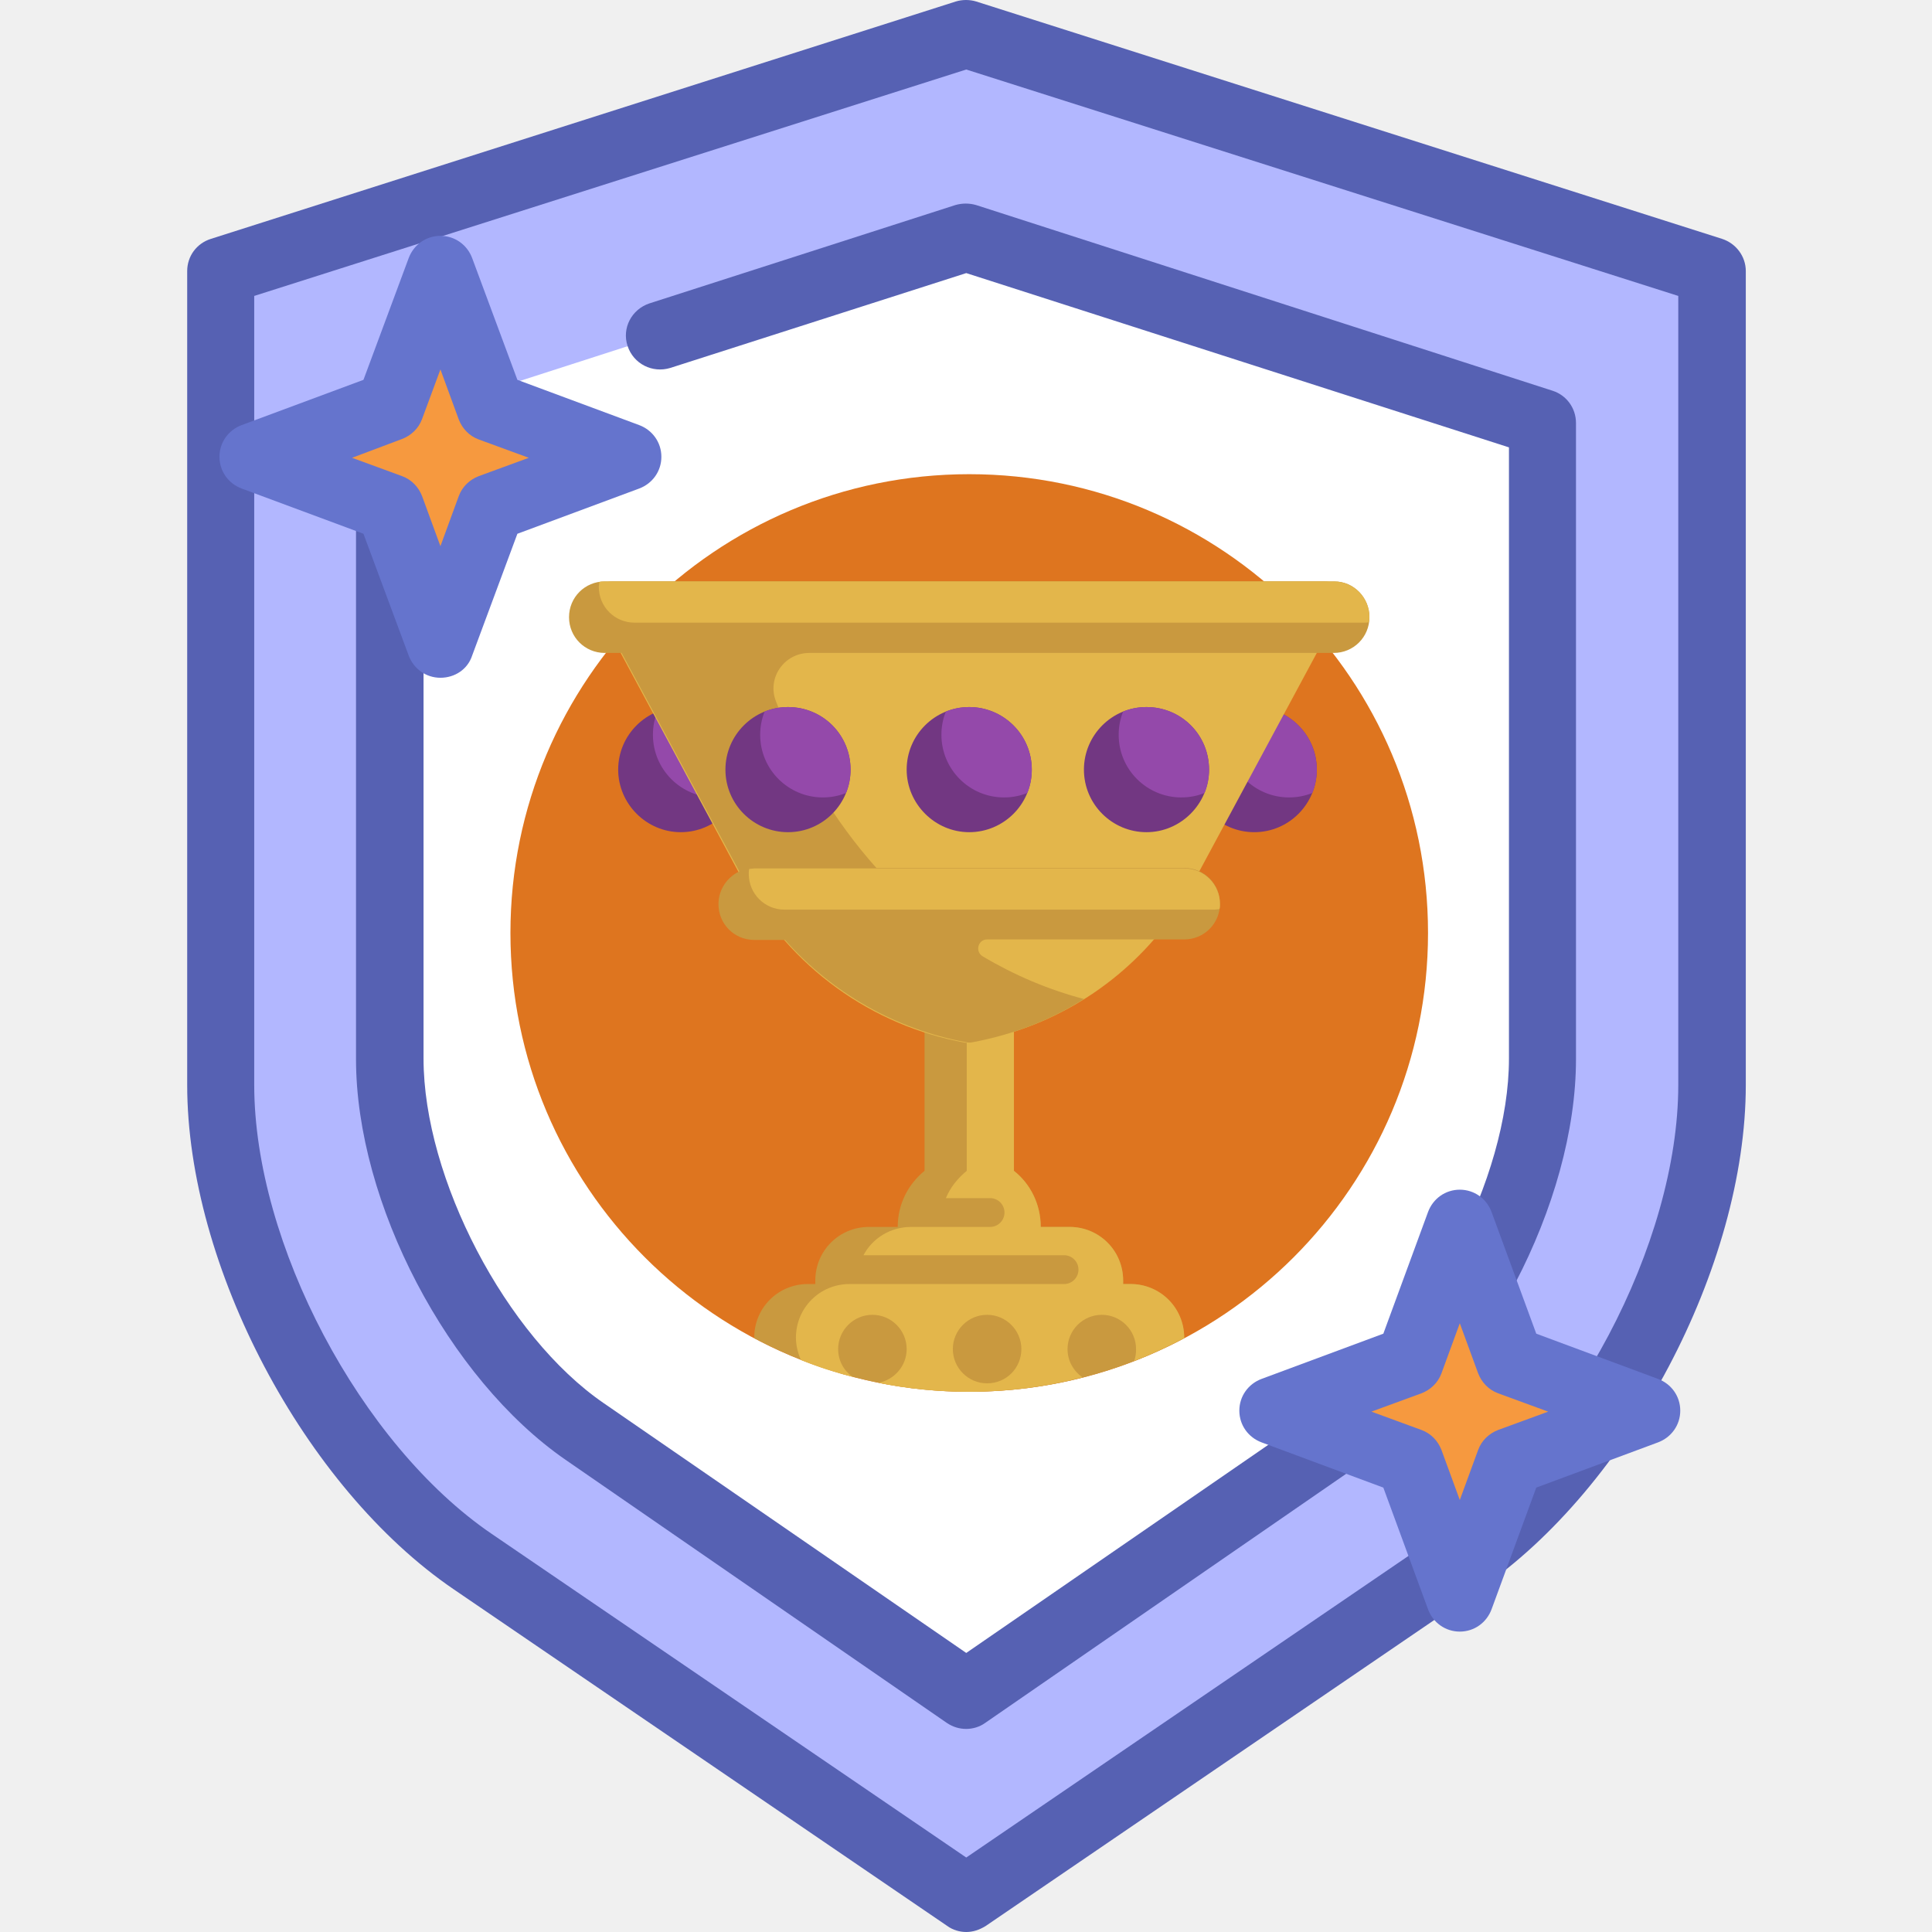
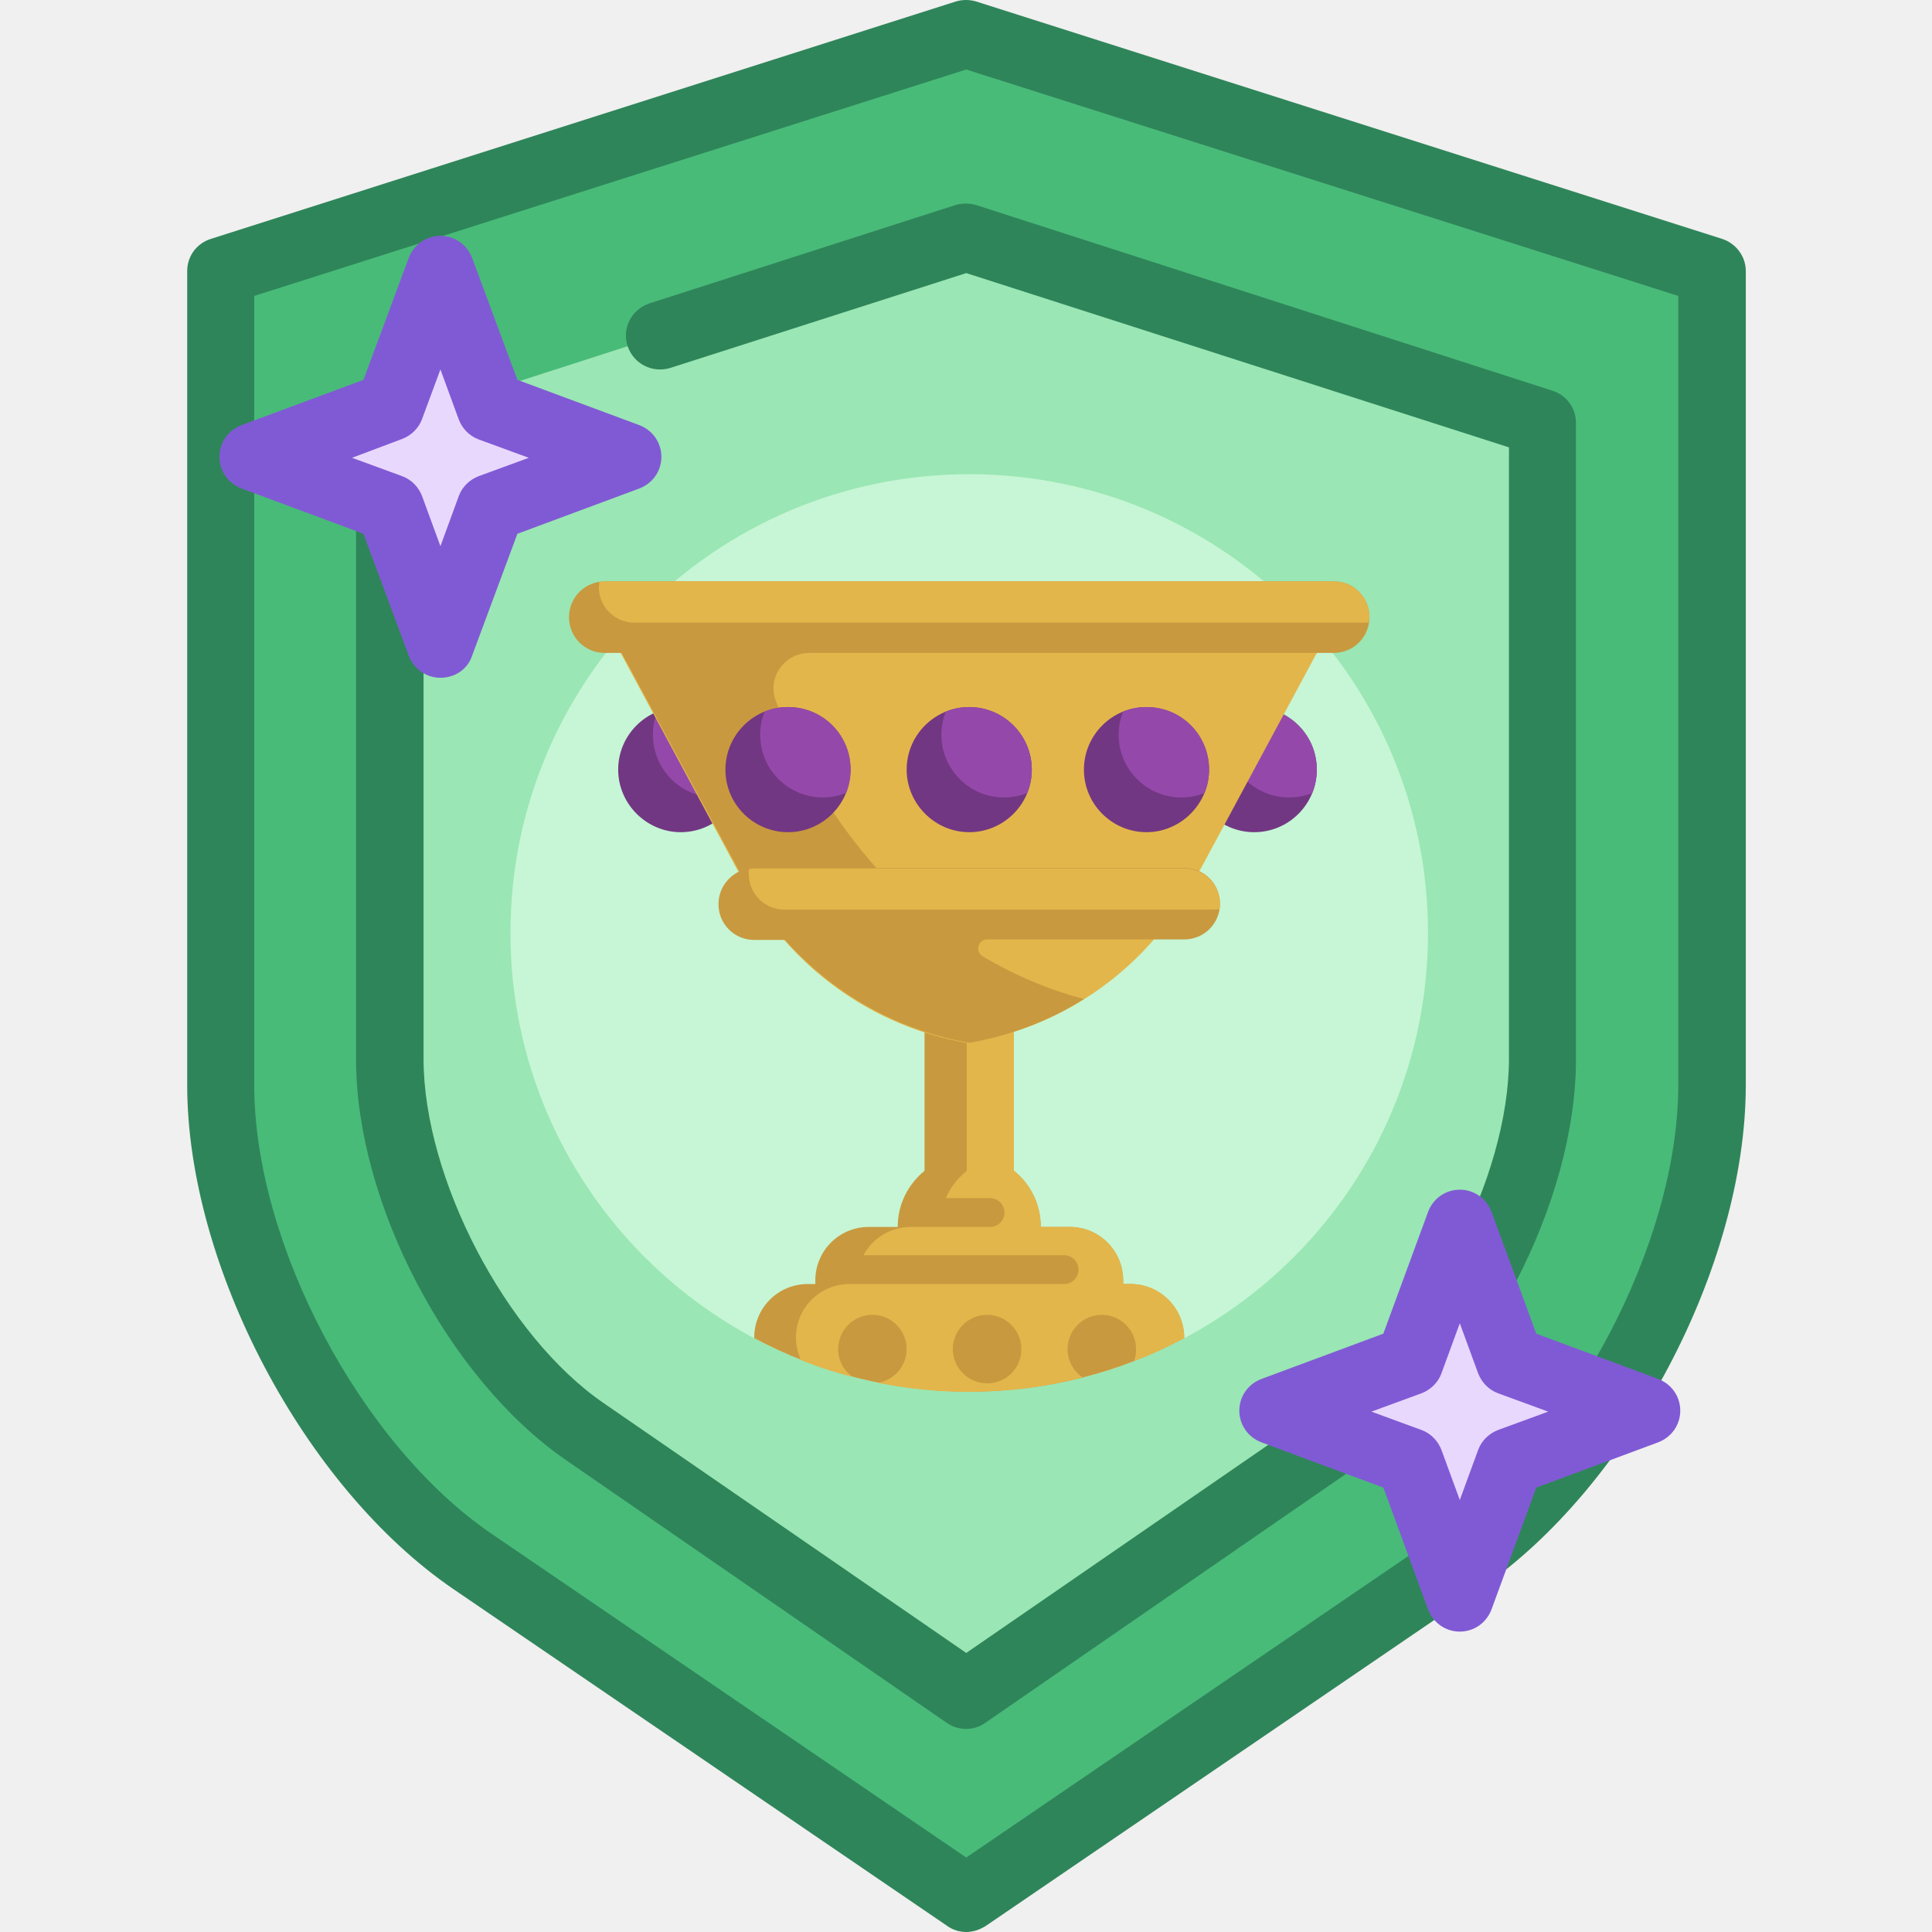
<svg xmlns="http://www.w3.org/2000/svg" version="1.1" id="Capa_1" x="0px" y="0px" viewBox="0 0 389.1 389.1" style="enable-background:new 0 0 389.1 389.1;" xml:space="preserve">
-   <style type="text/css">
+   <defs id="defs41" />
+   <style type="text/css" id="style2">
	.st0{fill:#B2B7FF;}
	.st1{fill:#5661B3;}
	.st2{fill:#FFFFFF;}
	.st3{fill:#F6993F;}
	.st4{fill:#6574CD;}
	.st5{fill:#DE751F;}
	.st6{fill:#723782;}
	.st7{fill:#9449AA;}
	.st8{fill:#C9993F;}
	.st9{fill:#E3B64B;}
</style>
-   <path class="st0" d="M44.4,54.6L194.6,6.8l150.2,47.8v163.9c0,33.9-22.7,76.9-50.7,96l-99.4,67.8l-99.4-67.8  c-28-19.1-50.7-62.1-50.7-96L44.4,54.6L44.4,54.6z" />
-   <path class="st1" d="M194.6,389.1c-1.3,0-2.7-0.4-3.8-1.2l-99.4-67.8c-30.1-20.5-53.7-65.2-53.7-101.6V54.6c0-3,1.9-5.6,4.8-6.5  l150-47.8c1.3-0.4,2.8-0.4,4.1,0l150.2,47.8c2.8,0.9,4.8,3.5,4.8,6.5v163.9c0,36.5-23.6,81.1-53.7,101.6l-99.4,67.8  C197.2,388.7,195.9,389.1,194.6,389.1z M51.2,59.6v158.9c0,31.9,21.4,72.4,47.8,90.4l95.6,65.2l95.6-65.2  c26.3-18,47.8-58.5,47.8-90.4V59.6L194.6,14L51.2,59.6z" />
-   <path class="st2" d="M133,67.6l61.6-19.8l116.1,37.4v128.1c0,26.5-17.6,60.1-39.2,75.1l-76.8,53l-76.8-53  c-21.7-14.9-39.2-48.6-39.2-75.1V85.1" />
-   <path class="st1" d="M194.6,348.2c-1.4,0-2.7-0.4-3.9-1.2l-76.8-53c-23.6-16.3-42.2-51.7-42.2-80.7V85.1c0-3.8,3.1-6.8,6.8-6.8  s6.8,3.1,6.8,6.8v128.1c0,24.1,16.6,55.9,36.3,69.4l73,50.3l73-50.3c19.7-13.6,36.3-45.4,36.3-69.4V90.1L194.6,55L135,74.1  c-3.6,1.1-7.4-0.8-8.6-4.4s0.8-7.4,4.4-8.6l61.6-19.8c1.4-0.4,2.8-0.4,4.2,0l116.1,37.4c2.8,0.9,4.7,3.5,4.7,6.5v128.1  c0,28.9-18.5,64.4-42.2,80.7l-76.8,53C197.3,347.8,195.9,348.2,194.6,348.2z" />
-   <polygon class="st3" points="88.7,54.6 98.9,82 126.3,92.2 98.9,102.3 88.7,129.7 78.6,102.3 51.2,92.2 78.6,82 " />
-   <path class="st4" d="M88.7,136.5c-2.9,0-5.4-1.8-6.4-4.5l-9.1-24.5l-24.5-9.1c-2.7-1-4.5-3.5-4.5-6.4s1.8-5.4,4.5-6.4l24.5-9.1  L82.3,52c1-2.7,3.5-4.5,6.4-4.5s5.4,1.8,6.4,4.5l9.1,24.5l24.5,9.1c2.7,1,4.5,3.5,4.5,6.4s-1.8,5.4-4.5,6.4l-24.5,9.1L95.1,132  C94.2,134.8,91.6,136.5,88.7,136.5z M70.9,92.2L81,95.9c1.9,0.7,3.3,2.2,4,4l3.7,10.1l3.7-10.1c0.7-1.9,2.2-3.3,4-4l10.1-3.7  l-10.1-3.7c-1.9-0.7-3.3-2.2-4-4l-3.7-10.1l-3.7,10c-0.7,1.9-2.2,3.3-4,4L70.9,92.2z" />
-   <polygon class="st3" points="294,246.7 304.2,274.1 331.6,284.3 304.2,294.4 294,321.8 283.9,294.4 256.5,284.3 283.9,274.1 " />
-   <path class="st4" d="M294,328.6c-2.9,0-5.4-1.8-6.4-4.5l-9-24.5l-24.5-9.1c-2.7-1-4.5-3.5-4.5-6.4s1.8-5.4,4.5-6.4l24.5-9.1l9-24.5  c1-2.7,3.5-4.5,6.4-4.5s5.4,1.8,6.4,4.5l9,24.5l24.5,9.1c2.7,1,4.5,3.5,4.5,6.4s-1.8,5.4-4.5,6.4l-24.5,9.1l-9,24.5  C299.4,326.8,296.9,328.6,294,328.6z M276.2,284.3l10.1,3.7c1.9,0.7,3.3,2.2,4,4l3.7,10.1l3.7-10.1c0.7-1.9,2.2-3.3,4-4l10.1-3.7  l-10.1-3.7c-1.9-0.7-3.3-2.2-4-4l-3.7-10.1l-3.7,10.1c-0.7,1.9-2.2,3.3-4,4L276.2,284.3z" />
-   <path class="st5" d="M287.6,187.9c0,51-41.4,92.4-92.4,92.4s-92.4-41.4-92.4-92.4s41.4-92.4,92.4-92.4S287.6,136.8,287.6,187.9z" />
-   <path class="st6" d="M149.7,155c0,7-5.7,12.6-12.6,12.6s-12.6-5.7-12.6-12.6c0-7,5.7-12.6,12.6-12.6S149.7,148,149.7,155z   M252.6,142.4c-7,0-12.6,5.7-12.6,12.6c0,7,5.7,12.6,12.6,12.6c7,0,12.6-5.7,12.6-12.6C265.2,148,259.5,142.4,252.6,142.4z" />
-   <path class="st7" d="M149.7,155c0,1.7-0.3,3.2-0.9,4.7c-1.5,0.6-3,0.9-4.7,0.9c-7,0-12.6-5.7-12.6-12.6c0-1.7,0.3-3.2,0.9-4.7  c1.5-0.6,3-0.9,4.7-0.9C144,142.4,149.7,148,149.7,155z M252.6,142.4c-1.7,0-3.2,0.3-4.7,0.9c-0.6,1.5-0.9,3-0.9,4.7  c0,7,5.7,12.6,12.6,12.6c1.7,0,3.2-0.3,4.7-0.9c0.6-1.5,0.9-3,0.9-4.7C265.2,148,259.5,142.4,252.6,142.4z" />
-   <path class="st8" d="M238.5,269.5c-12.9,6.9-27.7,10.8-43.3,10.8s-30.4-3.9-43.3-10.8c0,0,0,0,0-0.1c0-6,4.8-10.8,10.8-10.8h1.5  c0-0.2,0-0.5,0-0.7c0-6,4.8-10.8,10.8-10.8h5.8c0-4.6,2.1-8.6,5.4-11.3v-64.5h18v64.5c3.3,2.6,5.4,6.7,5.4,11.3h5.8  c6,0,10.8,4.8,10.8,10.8c0,0.2,0,0.5,0,0.7h1.5C233.6,258.6,238.5,263.5,238.5,269.5L238.5,269.5z" />
-   <path class="st9" d="M228,274.3c0.1-0.1,0.3-0.1,0.4-0.2l0,0C228.2,274.2,228.1,274.2,228,274.3z M226.3,274.9  c0.6-0.2,1.1-0.4,1.7-0.6C227.4,274.5,226.9,274.7,226.3,274.9z M225.7,275.1c-0.8,0.3-1.5,0.5-2.3,0.8  C224.1,275.6,224.9,275.4,225.7,275.1z M226.3,274.9c-0.2,0.1-0.4,0.2-0.6,0.2C225.9,275,226.1,275,226.3,274.9z M270.1,122.4  l-29.7,55.2c-7.8,14.6-20.9,25.3-36.2,30.2v28c3.3,2.6,5.4,6.7,5.4,11.3h5.8c6,0,10.8,4.8,10.8,10.8c0,0.2,0,0.5,0,0.7h1.5  c6,0,10.8,4.8,10.8,10.8c0,0,0,0,0,0.1c-3.3,1.7-6.6,3.3-10.1,4.6c0.3-0.7,0.4-1.5,0.4-2.4c0-3.8-3.1-6.9-6.9-6.9  c-3.8,0-6.9,3.1-6.9,6.9c0,2.4,1.2,4.4,3,5.7c-7.3,1.9-15,2.9-22.9,2.9c-6.2,0-12.3-0.6-18.2-1.8c3.2-0.6,5.7-3.4,5.7-6.8  c0-3.8-3.1-6.9-6.9-6.9s-6.9,3.1-6.9,6.9c0,2.3,1.1,4.3,2.9,5.6c-3.5-0.9-7-2-10.4-3.4c-0.6-1.4-1-2.9-1-4.5c0-6,4.8-10.8,10.8-10.8  h1.5l0,0h41.7c1.6,0,2.9-1.3,2.9-2.9s-1.3-2.9-2.9-2.9h-40.4c1.8-3.4,5.4-5.7,9.6-5.7h4.5h1.3h10.1c1.6,0,2.9-1.3,2.9-2.9  s-1.3-2.9-2.9-2.9h-8.9c0.9-2.2,2.4-4,4.2-5.5V210c-0.1,0-0.2,0-0.3,0c-18.8-3.4-35.3-15.2-44.6-32.4l-29.7-55.2  c-1.3-2.4,0.4-5.3,3.2-5.3h23.2h21.3h54.5h21.3h23.2C269.6,117.1,271.4,120,270.1,122.4z M205.7,271.7c0-3.8-3.1-6.9-6.9-6.9  c-3.8,0-6.9,3.1-6.9,6.9s3.1,6.9,6.9,6.9C202.7,278.6,205.7,275.5,205.7,271.7z" />
-   <path class="st8" d="M275.8,124.3L275.8,124.3c0,4-3.2,7.2-7.2,7.2H163c-5.1,0-8.6,5.1-6.7,9.8c4.9,12.7,11.8,24.1,20.2,33.5h62  c4,0,7.2,3.2,7.2,7.2l0,0c0,4-3.2,7.2-7.2,7.2h-39.7c-1.8,0-2.5,2.4-0.9,3.4c6.4,3.8,13.2,6.7,20.4,8.6c-6.8,4.3-14.4,7.2-22.4,8.7  c-0.4,0.1-0.9,0.1-1.3,0c-14.2-2.6-27-9.9-36.5-20.6h-6.2c-4,0-7.2-3.2-7.2-7.2l0,0c0-2.9,1.7-5.4,4.2-6.6l-23.7-44h-3.4  c-4,0-7.2-3.2-7.2-7.2l0,0c0-4,3.2-7.2,7.2-7.2h1.7h23.2h3.1h119C272.6,117.1,275.8,120.3,275.8,124.3z" />
-   <path class="st9" d="M245.7,182.1c0,0.3,0,0.7-0.1,1c-0.3,0-0.7,0.1-1,0.1H158c-4,0-7.2-3.2-7.2-7.2c0-0.3,0-0.7,0.1-1  c0.3,0,0.7-0.1,1-0.1h86.6C242.5,174.9,245.7,178.1,245.7,182.1z M268.6,117.1H121.7c-0.3,0-0.7,0-1,0.1c0,0.3-0.1,0.7-0.1,1  c0,4,3.2,7.2,7.2,7.2h146.9c0.3,0,0.7,0,1-0.1c0-0.3,0.1-0.7,0.1-1C275.8,120.3,272.6,117.1,268.6,117.1z" />
-   <path class="st6" d="M207.8,155c0,7-5.7,12.6-12.6,12.6s-12.6-5.7-12.6-12.6c0-7,5.7-12.6,12.6-12.6S207.8,148,207.8,155z   M230.9,142.4c-7,0-12.6,5.7-12.6,12.6c0,7,5.7,12.6,12.6,12.6s12.6-5.7,12.6-12.6C243.5,148,237.9,142.4,230.9,142.4z M158.7,142.4  c-7,0-12.6,5.7-12.6,12.6c0,7,5.7,12.6,12.6,12.6c7,0,12.6-5.7,12.6-12.6C171.3,148,165.7,142.4,158.7,142.4z" />
-   <path class="st7" d="M207.8,155c0,1.7-0.3,3.2-0.9,4.7c-1.5,0.6-3,0.9-4.7,0.9c-7,0-12.6-5.7-12.6-12.6c0-1.7,0.3-3.2,0.9-4.7  c1.5-0.6,3-0.9,4.7-0.9C202.1,142.4,207.8,148,207.8,155z M230.9,142.4c-1.7,0-3.2,0.3-4.7,0.9c-0.6,1.5-0.9,3-0.9,4.7  c0,7,5.7,12.6,12.6,12.6c1.7,0,3.2-0.3,4.7-0.9c0.6-1.5,0.9-3,0.9-4.7C243.5,148,237.9,142.4,230.9,142.4z M158.7,142.4  c-1.7,0-3.2,0.3-4.7,0.9c-0.6,1.5-0.9,3-0.9,4.7c0,7,5.7,12.6,12.6,12.6c1.7,0,3.2-0.3,4.7-0.9c0.6-1.5,0.9-3,0.9-4.7  C171.3,148,165.7,142.4,158.7,142.4z" />
+   <path class="st0" d="M44.4,54.6L194.6,6.8l150.2,47.8v163.9c0,33.9-22.7,76.9-50.7,96l-99.4,67.8l-99.4-67.8  c-28-19.1-50.7-62.1-50.7-96L44.4,54.6L44.4,54.6z" id="path4" style="fill:#48bb78;fill-opacity:1" />
+   <path class="st1" d="M194.6,389.1c-1.3,0-2.7-0.4-3.8-1.2l-99.4-67.8c-30.1-20.5-53.7-65.2-53.7-101.6V54.6c0-3,1.9-5.6,4.8-6.5  l150-47.8c1.3-0.4,2.8-0.4,4.1,0l150.2,47.8c2.8,0.9,4.8,3.5,4.8,6.5v163.9c0,36.5-23.6,81.1-53.7,101.6l-99.4,67.8  C197.2,388.7,195.9,389.1,194.6,389.1z M51.2,59.6v158.9c0,31.9,21.4,72.4,47.8,90.4l95.6,65.2l95.6-65.2  c26.3-18,47.8-58.5,47.8-90.4V59.6L194.6,14L51.2,59.6z" id="path6" style="fill:#2f855a;fill-opacity:1" />
+   <path class="st2" d="M133,67.6l61.6-19.8l116.1,37.4v128.1c0,26.5-17.6,60.1-39.2,75.1l-76.8,53l-76.8-53  c-21.7-14.9-39.2-48.6-39.2-75.1V85.1" id="path8" style="fill:#9ae6b4;fill-opacity:1" />
+   <path class="st1" d="M194.6,348.2c-1.4,0-2.7-0.4-3.9-1.2l-76.8-53c-23.6-16.3-42.2-51.7-42.2-80.7V85.1c0-3.8,3.1-6.8,6.8-6.8  s6.8,3.1,6.8,6.8v128.1c0,24.1,16.6,55.9,36.3,69.4l73,50.3l73-50.3c19.7-13.6,36.3-45.4,36.3-69.4V90.1L194.6,55L135,74.1  c-3.6,1.1-7.4-0.8-8.6-4.4s0.8-7.4,4.4-8.6l61.6-19.8c1.4-0.4,2.8-0.4,4.2,0l116.1,37.4c2.8,0.9,4.7,3.5,4.7,6.5v128.1  c0,28.9-18.5,64.4-42.2,80.7l-76.8,53C197.3,347.8,195.9,348.2,194.6,348.2z" id="path10" style="fill:#2f855a;fill-opacity:1" />
+   <polygon class="st3" points="88.7,54.6 98.9,82 126.3,92.2 98.9,102.3 88.7,129.7 78.6,102.3 51.2,92.2 78.6,82 " id="polygon12" style="fill:#e9d8fd;fill-opacity:1" />
+   <path class="st4" d="M88.7,136.5c-2.9,0-5.4-1.8-6.4-4.5l-9.1-24.5l-24.5-9.1c-2.7-1-4.5-3.5-4.5-6.4s1.8-5.4,4.5-6.4l24.5-9.1  L82.3,52c1-2.7,3.5-4.5,6.4-4.5s5.4,1.8,6.4,4.5l9.1,24.5l24.5,9.1c2.7,1,4.5,3.5,4.5,6.4s-1.8,5.4-4.5,6.4l-24.5,9.1L95.1,132  C94.2,134.8,91.6,136.5,88.7,136.5z M70.9,92.2L81,95.9c1.9,0.7,3.3,2.2,4,4l3.7,10.1l3.7-10.1c0.7-1.9,2.2-3.3,4-4l10.1-3.7  l-10.1-3.7c-1.9-0.7-3.3-2.2-4-4l-3.7-10.1l-3.7,10c-0.7,1.9-2.2,3.3-4,4L70.9,92.2z" id="path14" style="fill:#805ad5;fill-opacity:1" />
+   <polygon class="st3" points="294,246.7 304.2,274.1 331.6,284.3 304.2,294.4 294,321.8 283.9,294.4 256.5,284.3 283.9,274.1 " id="polygon16" style="fill:#e9d8fd;fill-opacity:1" />
+   <path class="st4" d="M294,328.6c-2.9,0-5.4-1.8-6.4-4.5l-9-24.5l-24.5-9.1c-2.7-1-4.5-3.5-4.5-6.4s1.8-5.4,4.5-6.4l24.5-9.1l9-24.5  c1-2.7,3.5-4.5,6.4-4.5s5.4,1.8,6.4,4.5l9,24.5l24.5,9.1c2.7,1,4.5,3.5,4.5,6.4s-1.8,5.4-4.5,6.4l-24.5,9.1l-9,24.5  C299.4,326.8,296.9,328.6,294,328.6z M276.2,284.3l10.1,3.7c1.9,0.7,3.3,2.2,4,4l3.7,10.1l3.7-10.1c0.7-1.9,2.2-3.3,4-4l10.1-3.7  l-10.1-3.7c-1.9-0.7-3.3-2.2-4-4l-3.7-10.1l-3.7,10.1c-0.7,1.9-2.2,3.3-4,4L276.2,284.3z" id="path18" style="fill:#805ad5;fill-opacity:1" />
+   <path class="st5" d="M287.6,187.9c0,51-41.4,92.4-92.4,92.4s-92.4-41.4-92.4-92.4s41.4-92.4,92.4-92.4S287.6,136.8,287.6,187.9z" id="path20" style="fill:#c6f6d5;fill-opacity:1" />
+   <path class="st6" d="M149.7,155c0,7-5.7,12.6-12.6,12.6s-12.6-5.7-12.6-12.6c0-7,5.7-12.6,12.6-12.6S149.7,148,149.7,155z   M252.6,142.4c-7,0-12.6,5.7-12.6,12.6c0,7,5.7,12.6,12.6,12.6c7,0,12.6-5.7,12.6-12.6C265.2,148,259.5,142.4,252.6,142.4z" id="path22" />
+   <path class="st7" d="M149.7,155c0,1.7-0.3,3.2-0.9,4.7c-1.5,0.6-3,0.9-4.7,0.9c-7,0-12.6-5.7-12.6-12.6c0-1.7,0.3-3.2,0.9-4.7  c1.5-0.6,3-0.9,4.7-0.9C144,142.4,149.7,148,149.7,155z M252.6,142.4c-1.7,0-3.2,0.3-4.7,0.9c-0.6,1.5-0.9,3-0.9,4.7  c0,7,5.7,12.6,12.6,12.6c1.7,0,3.2-0.3,4.7-0.9c0.6-1.5,0.9-3,0.9-4.7C265.2,148,259.5,142.4,252.6,142.4z" id="path24" />
+   <path class="st8" d="M238.5,269.5c-12.9,6.9-27.7,10.8-43.3,10.8s-30.4-3.9-43.3-10.8c0,0,0,0,0-0.1c0-6,4.8-10.8,10.8-10.8h1.5  c0-0.2,0-0.5,0-0.7c0-6,4.8-10.8,10.8-10.8h5.8c0-4.6,2.1-8.6,5.4-11.3v-64.5h18v64.5c3.3,2.6,5.4,6.7,5.4,11.3h5.8  c6,0,10.8,4.8,10.8,10.8c0,0.2,0,0.5,0,0.7h1.5C233.6,258.6,238.5,263.5,238.5,269.5L238.5,269.5z" id="path26" />
+   <path class="st9" d="M228,274.3c0.1-0.1,0.3-0.1,0.4-0.2l0,0C228.2,274.2,228.1,274.2,228,274.3z M226.3,274.9  c0.6-0.2,1.1-0.4,1.7-0.6C227.4,274.5,226.9,274.7,226.3,274.9z M225.7,275.1c-0.8,0.3-1.5,0.5-2.3,0.8  C224.1,275.6,224.9,275.4,225.7,275.1z M226.3,274.9c-0.2,0.1-0.4,0.2-0.6,0.2C225.9,275,226.1,275,226.3,274.9z M270.1,122.4  l-29.7,55.2c-7.8,14.6-20.9,25.3-36.2,30.2v28c3.3,2.6,5.4,6.7,5.4,11.3h5.8c6,0,10.8,4.8,10.8,10.8c0,0.2,0,0.5,0,0.7h1.5  c6,0,10.8,4.8,10.8,10.8c0,0,0,0,0,0.1c-3.3,1.7-6.6,3.3-10.1,4.6c0.3-0.7,0.4-1.5,0.4-2.4c0-3.8-3.1-6.9-6.9-6.9  c-3.8,0-6.9,3.1-6.9,6.9c0,2.4,1.2,4.4,3,5.7c-7.3,1.9-15,2.9-22.9,2.9c-6.2,0-12.3-0.6-18.2-1.8c3.2-0.6,5.7-3.4,5.7-6.8  c0-3.8-3.1-6.9-6.9-6.9s-6.9,3.1-6.9,6.9c0,2.3,1.1,4.3,2.9,5.6c-3.5-0.9-7-2-10.4-3.4c-0.6-1.4-1-2.9-1-4.5c0-6,4.8-10.8,10.8-10.8  h1.5l0,0h41.7c1.6,0,2.9-1.3,2.9-2.9s-1.3-2.9-2.9-2.9h-40.4c1.8-3.4,5.4-5.7,9.6-5.7h4.5h1.3h10.1c1.6,0,2.9-1.3,2.9-2.9  s-1.3-2.9-2.9-2.9h-8.9c0.9-2.2,2.4-4,4.2-5.5V210c-0.1,0-0.2,0-0.3,0c-18.8-3.4-35.3-15.2-44.6-32.4l-29.7-55.2  c-1.3-2.4,0.4-5.3,3.2-5.3h23.2h21.3h54.5h21.3h23.2C269.6,117.1,271.4,120,270.1,122.4z M205.7,271.7c0-3.8-3.1-6.9-6.9-6.9  c-3.8,0-6.9,3.1-6.9,6.9s3.1,6.9,6.9,6.9C202.7,278.6,205.7,275.5,205.7,271.7z" id="path28" />
+   <path class="st8" d="M275.8,124.3L275.8,124.3c0,4-3.2,7.2-7.2,7.2H163c-5.1,0-8.6,5.1-6.7,9.8c4.9,12.7,11.8,24.1,20.2,33.5h62  c4,0,7.2,3.2,7.2,7.2l0,0c0,4-3.2,7.2-7.2,7.2h-39.7c-1.8,0-2.5,2.4-0.9,3.4c6.4,3.8,13.2,6.7,20.4,8.6c-6.8,4.3-14.4,7.2-22.4,8.7  c-0.4,0.1-0.9,0.1-1.3,0c-14.2-2.6-27-9.9-36.5-20.6h-6.2c-4,0-7.2-3.2-7.2-7.2l0,0c0-2.9,1.7-5.4,4.2-6.6l-23.7-44h-3.4  c-4,0-7.2-3.2-7.2-7.2l0,0c0-4,3.2-7.2,7.2-7.2h1.7h23.2h3.1h119C272.6,117.1,275.8,120.3,275.8,124.3z" id="path30" />
+   <path class="st9" d="M245.7,182.1c0,0.3,0,0.7-0.1,1c-0.3,0-0.7,0.1-1,0.1H158c-4,0-7.2-3.2-7.2-7.2c0-0.3,0-0.7,0.1-1  c0.3,0,0.7-0.1,1-0.1h86.6C242.5,174.9,245.7,178.1,245.7,182.1z M268.6,117.1H121.7c-0.3,0-0.7,0-1,0.1c0,0.3-0.1,0.7-0.1,1  c0,4,3.2,7.2,7.2,7.2h146.9c0.3,0,0.7,0,1-0.1c0-0.3,0.1-0.7,0.1-1C275.8,120.3,272.6,117.1,268.6,117.1z" id="path32" />
+   <path class="st6" d="M207.8,155c0,7-5.7,12.6-12.6,12.6s-12.6-5.7-12.6-12.6c0-7,5.7-12.6,12.6-12.6S207.8,148,207.8,155z   M230.9,142.4c-7,0-12.6,5.7-12.6,12.6c0,7,5.7,12.6,12.6,12.6s12.6-5.7,12.6-12.6C243.5,148,237.9,142.4,230.9,142.4z M158.7,142.4  c-7,0-12.6,5.7-12.6,12.6c0,7,5.7,12.6,12.6,12.6c7,0,12.6-5.7,12.6-12.6C171.3,148,165.7,142.4,158.7,142.4z" id="path34" />
+   <path class="st7" d="M207.8,155c0,1.7-0.3,3.2-0.9,4.7c-1.5,0.6-3,0.9-4.7,0.9c-7,0-12.6-5.7-12.6-12.6c0-1.7,0.3-3.2,0.9-4.7  c1.5-0.6,3-0.9,4.7-0.9C202.1,142.4,207.8,148,207.8,155z M230.9,142.4c-1.7,0-3.2,0.3-4.7,0.9c-0.6,1.5-0.9,3-0.9,4.7  c0,7,5.7,12.6,12.6,12.6c1.7,0,3.2-0.3,4.7-0.9c0.6-1.5,0.9-3,0.9-4.7C243.5,148,237.9,142.4,230.9,142.4z M158.7,142.4  c-1.7,0-3.2,0.3-4.7,0.9c-0.6,1.5-0.9,3-0.9,4.7c0,7,5.7,12.6,12.6,12.6c1.7,0,3.2-0.3,4.7-0.9c0.6-1.5,0.9-3,0.9-4.7  C171.3,148,165.7,142.4,158.7,142.4z" id="path36" />
</svg>
